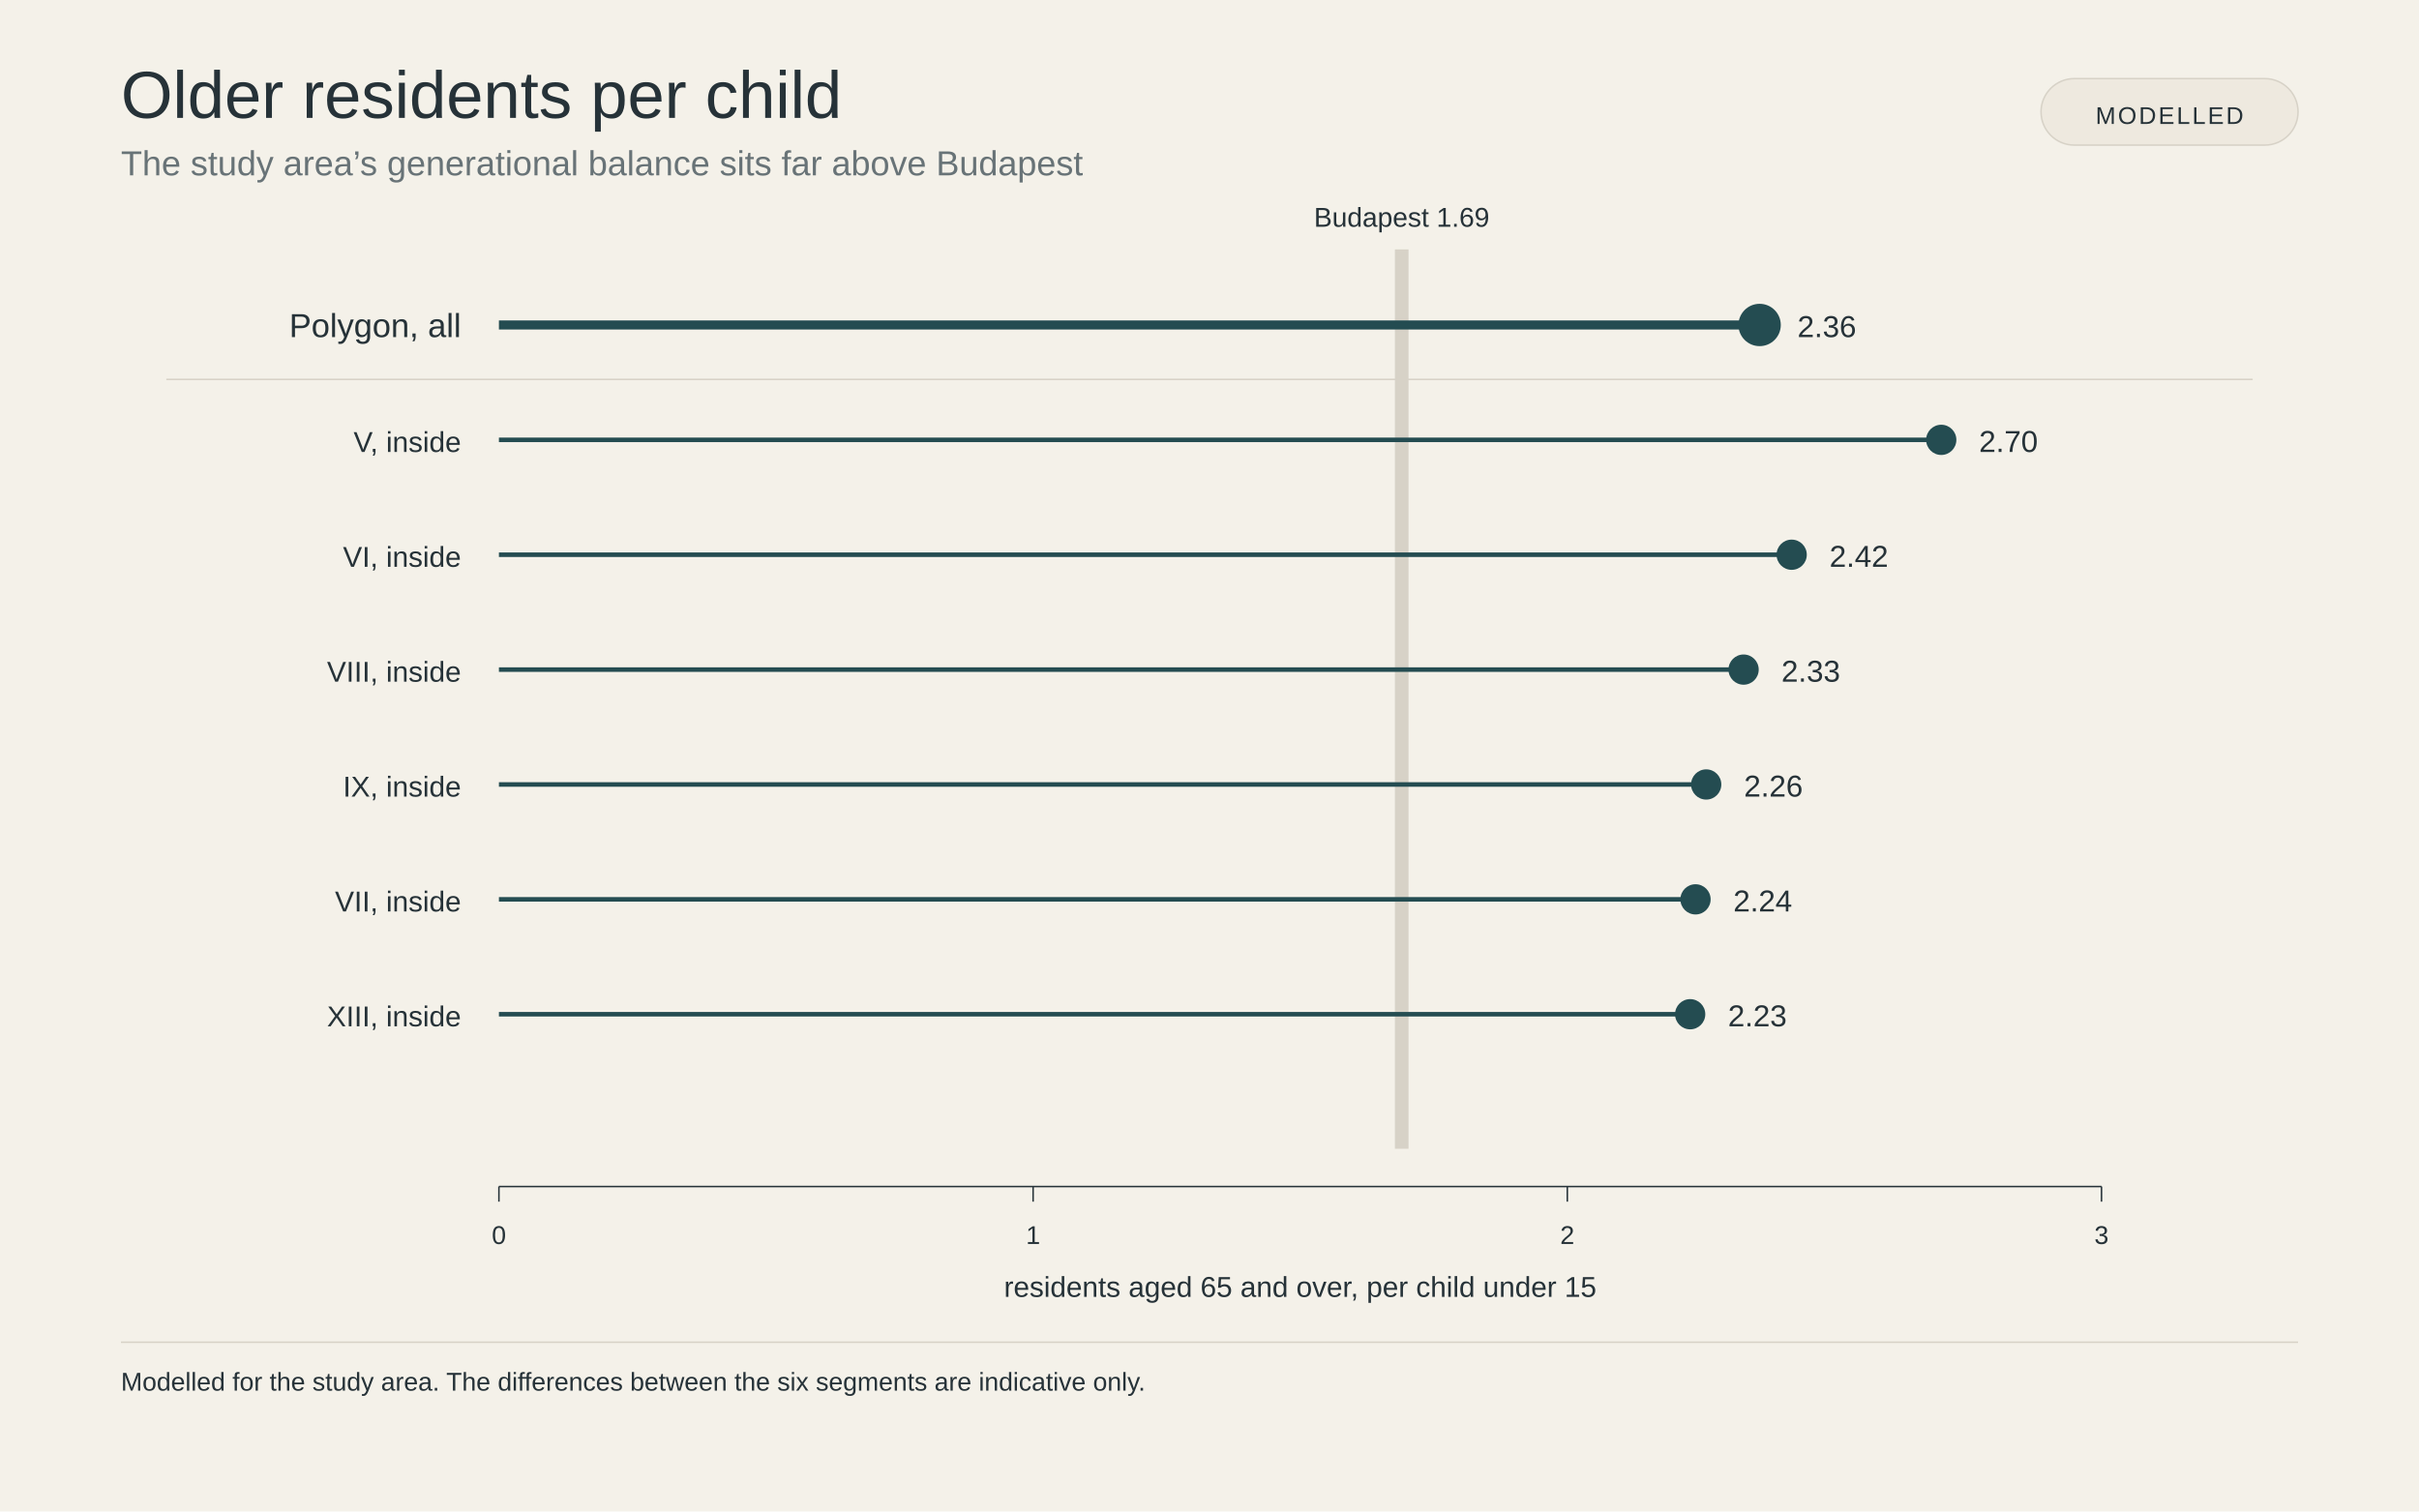
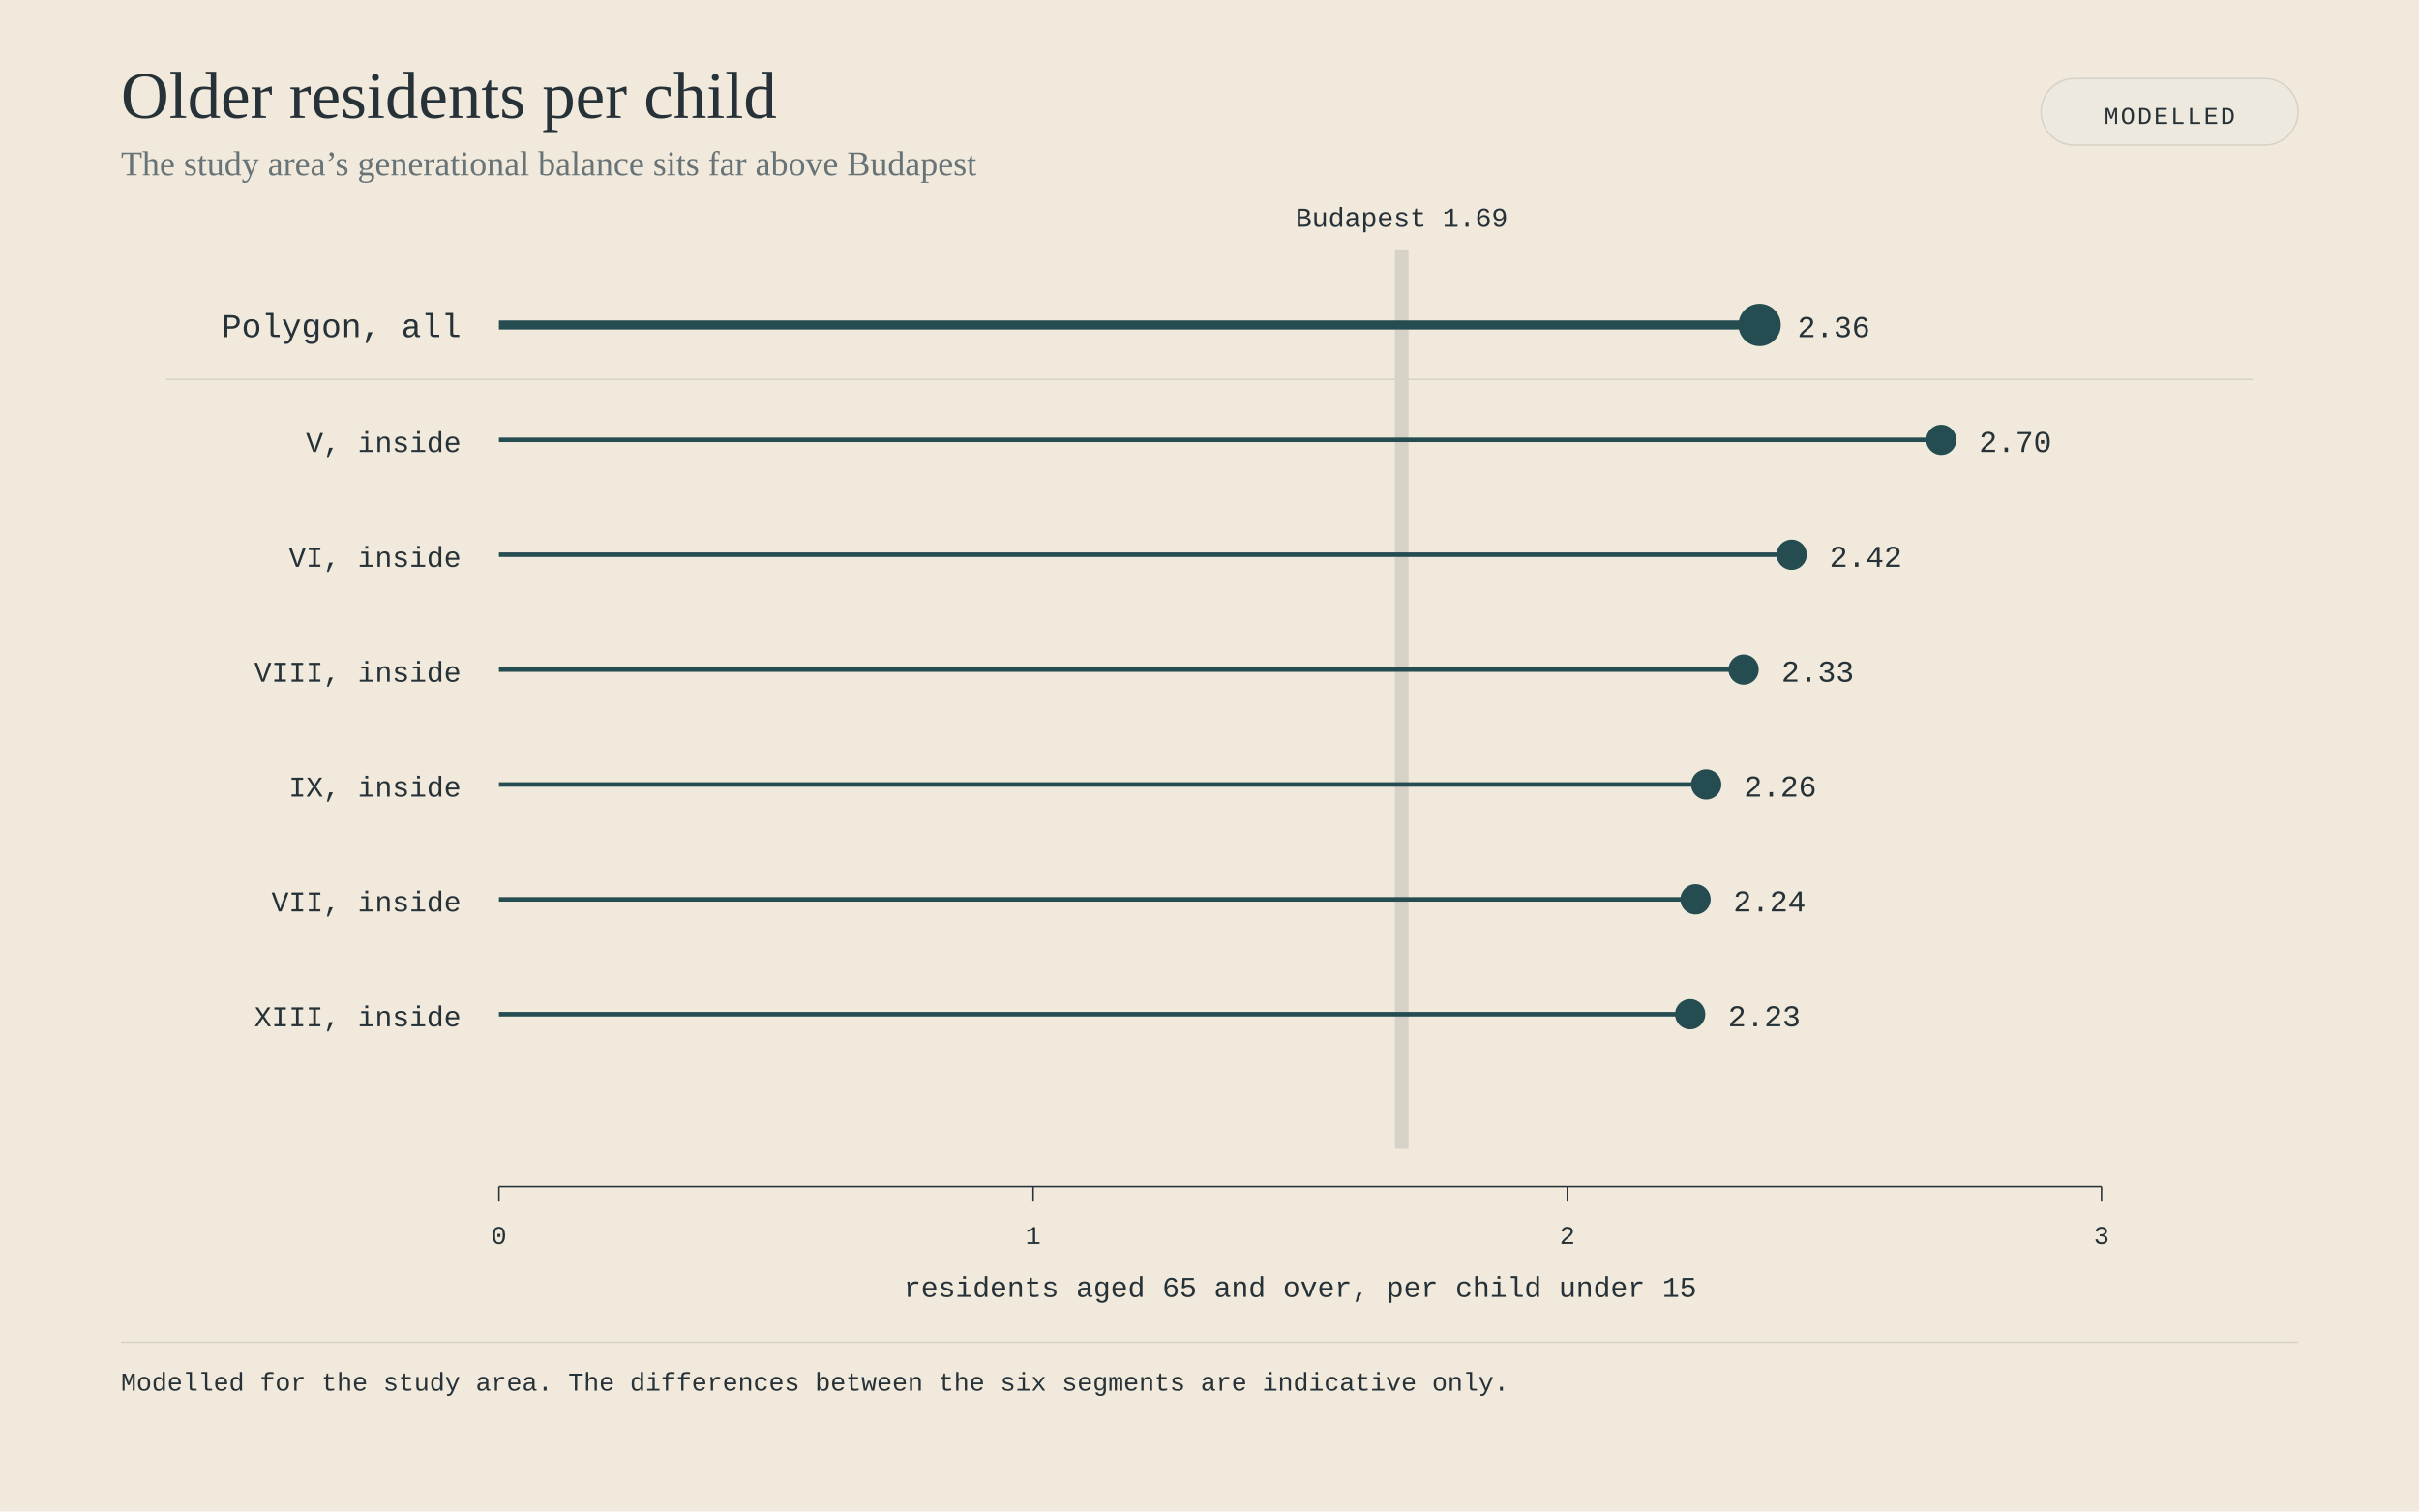
<svg xmlns="http://www.w3.org/2000/svg" width="1600" height="1000" viewBox="0 0 1600 1000" role="img" aria-labelledby="title desc">
-   <style>text{font-family:Arial,"Helvetica Neue",sans-serif;font-variant-numeric:tabular-nums lining-nums}.axis{shape-rendering:crispEdges}</style>
-   <rect x="0" y="0" width="1600" height="1000" fill="#F4F1E9" stroke="none" stroke-width="0" rx="0" opacity="1" />
+   <style>text{font-family:"Courier New",Courier,monospace;font-variant-numeric:tabular-nums lining-nums}svg&gt;text:nth-of-type(1),svg&gt;text:nth-of-type(2){font-family:Georgia,"Times New Roman",serif}.axis{shape-rendering:crispEdges}</style>
+   <rect x="0" y="0" width="1600" height="1000" fill="#F1EADC" stroke="none" stroke-width="0" rx="0" opacity="1" />
  <text x="80" y="78" font-size="44" fill="#263238" text-anchor="start" font-weight="500">Older residents per child</text>
  <text x="80" y="116" font-size="23" fill="#687377" text-anchor="start" font-weight="400">The study area’s generational balance sits far above Budapest</text>
  <rect x="1350" y="52" width="170" height="44" fill="#EEE9DF" stroke="#D7D2C7" stroke-width="1" rx="22" opacity="1" />
  <text x="1435" y="82" font-size="16" fill="#263238" text-anchor="middle" font-weight="500" letter-spacing="1.4">MODELLED</text>
  <line x1="927.133" y1="165" x2="927.133" y2="760" stroke="#D7D2C7" stroke-width="9" opacity="1" />
  <text x="927.133" y="150" font-size="18" fill="#263238" text-anchor="middle" font-weight="500">Budapest 1.69</text>
  <text x="305" y="223" font-size="22" fill="#263238" text-anchor="end" font-weight="500">Polygon, all</text>
  <line x1="330" y1="215" x2="1163.867" y2="215" stroke="#244C51" stroke-width="6" opacity="1" />
  <circle cx="1163.867" cy="215" r="14" fill="#244C51" stroke="none" stroke-width="0" opacity="1" />
  <text x="1188.867" y="223" font-size="20" fill="#263238" text-anchor="start" font-weight="500">2.36</text>
  <line x1="110" y1="251" x2="1490" y2="251" stroke="#D7D2C7" stroke-width="1" opacity="1" />
  <text x="305" y="299" font-size="19" fill="#263238" text-anchor="end" font-weight="400">V, inside</text>
  <line x1="330" y1="291" x2="1284.0" y2="291" stroke="#244C51" stroke-width="3" opacity="1" />
  <circle cx="1284.0" cy="291" r="10" fill="#244C51" stroke="none" stroke-width="0" opacity="1" />
  <text x="1309.0" y="299" font-size="20" fill="#263238" text-anchor="start" font-weight="500">2.70</text>
  <text x="305" y="375" font-size="19" fill="#263238" text-anchor="end" font-weight="400">VI, inside</text>
  <line x1="330" y1="367" x2="1185.067" y2="367" stroke="#244C51" stroke-width="3" opacity="1" />
  <circle cx="1185.067" cy="367" r="10" fill="#244C51" stroke="none" stroke-width="0" opacity="1" />
  <text x="1210.067" y="375" font-size="20" fill="#263238" text-anchor="start" font-weight="500">2.42</text>
  <text x="305" y="451" font-size="19" fill="#263238" text-anchor="end" font-weight="400">VIII, inside</text>
  <line x1="330" y1="443" x2="1153.267" y2="443" stroke="#244C51" stroke-width="3" opacity="1" />
  <circle cx="1153.267" cy="443" r="10" fill="#244C51" stroke="none" stroke-width="0" opacity="1" />
  <text x="1178.267" y="451" font-size="20" fill="#263238" text-anchor="start" font-weight="500">2.33</text>
  <text x="305" y="527" font-size="19" fill="#263238" text-anchor="end" font-weight="400">IX, inside</text>
  <line x1="330" y1="519" x2="1128.533" y2="519" stroke="#244C51" stroke-width="3" opacity="1" />
  <circle cx="1128.533" cy="519" r="10" fill="#244C51" stroke="none" stroke-width="0" opacity="1" />
  <text x="1153.533" y="527" font-size="20" fill="#263238" text-anchor="start" font-weight="500">2.26</text>
  <text x="305" y="603" font-size="19" fill="#263238" text-anchor="end" font-weight="400">VII, inside</text>
  <line x1="330" y1="595" x2="1121.467" y2="595" stroke="#244C51" stroke-width="3" opacity="1" />
  <circle cx="1121.467" cy="595" r="10" fill="#244C51" stroke="none" stroke-width="0" opacity="1" />
  <text x="1146.467" y="603" font-size="20" fill="#263238" text-anchor="start" font-weight="500">2.24</text>
  <text x="305" y="679" font-size="19" fill="#263238" text-anchor="end" font-weight="400">XIII, inside</text>
  <line x1="330" y1="671" x2="1117.933" y2="671" stroke="#244C51" stroke-width="3" opacity="1" />
  <circle cx="1117.933" cy="671" r="10" fill="#244C51" stroke="none" stroke-width="0" opacity="1" />
  <text x="1142.933" y="679" font-size="20" fill="#263238" text-anchor="start" font-weight="500">2.23</text>
  <line x1="330" y1="785" x2="1390" y2="785" stroke="#263238" stroke-width="1" opacity="1" />
  <line x1="330.0" y1="785" x2="330.0" y2="795" stroke="#263238" stroke-width="1" opacity="1" />
  <text x="330.0" y="823" font-size="17" fill="#263238" text-anchor="middle" font-weight="400">0</text>
  <line x1="683.333" y1="785" x2="683.333" y2="795" stroke="#263238" stroke-width="1" opacity="1" />
  <text x="683.333" y="823" font-size="17" fill="#263238" text-anchor="middle" font-weight="400">1</text>
  <line x1="1036.667" y1="785" x2="1036.667" y2="795" stroke="#263238" stroke-width="1" opacity="1" />
  <text x="1036.667" y="823" font-size="17" fill="#263238" text-anchor="middle" font-weight="400">2</text>
  <line x1="1390.0" y1="785" x2="1390.0" y2="795" stroke="#263238" stroke-width="1" opacity="1" />
  <text x="1390.0" y="823" font-size="17" fill="#263238" text-anchor="middle" font-weight="400">3</text>
  <text x="860" y="858" font-size="19" fill="#263238" text-anchor="middle" font-weight="400">residents aged 65 and over, per child under 15</text>
  <line x1="80" y1="888" x2="1520" y2="888" stroke="#D7D2C7" stroke-width="1" opacity="1" />
  <text x="80" y="920" font-size="17" fill="#263238" text-anchor="start" font-weight="400">
    <tspan x="80" dy="0">Modelled for the study area. The differences between the six segments are indicative only.</tspan>
  </text>
</svg>
